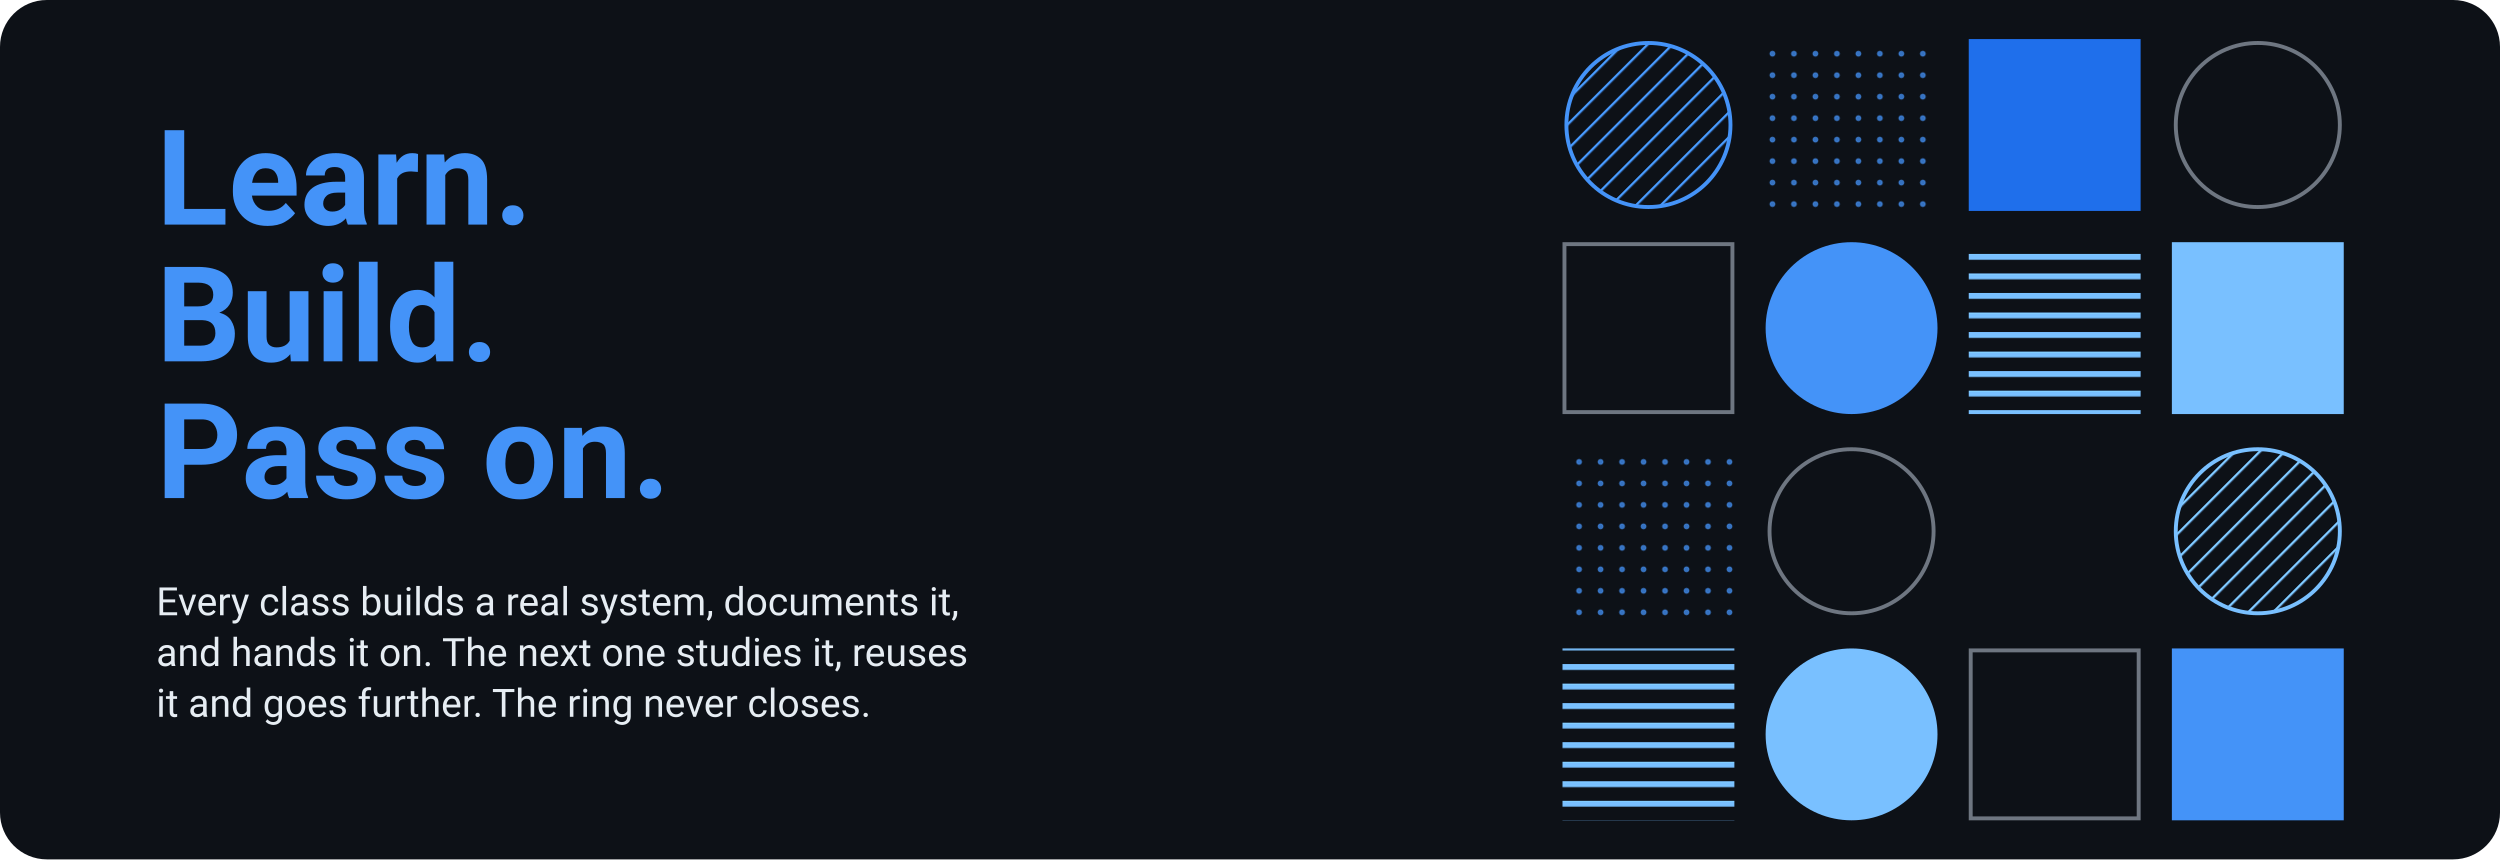
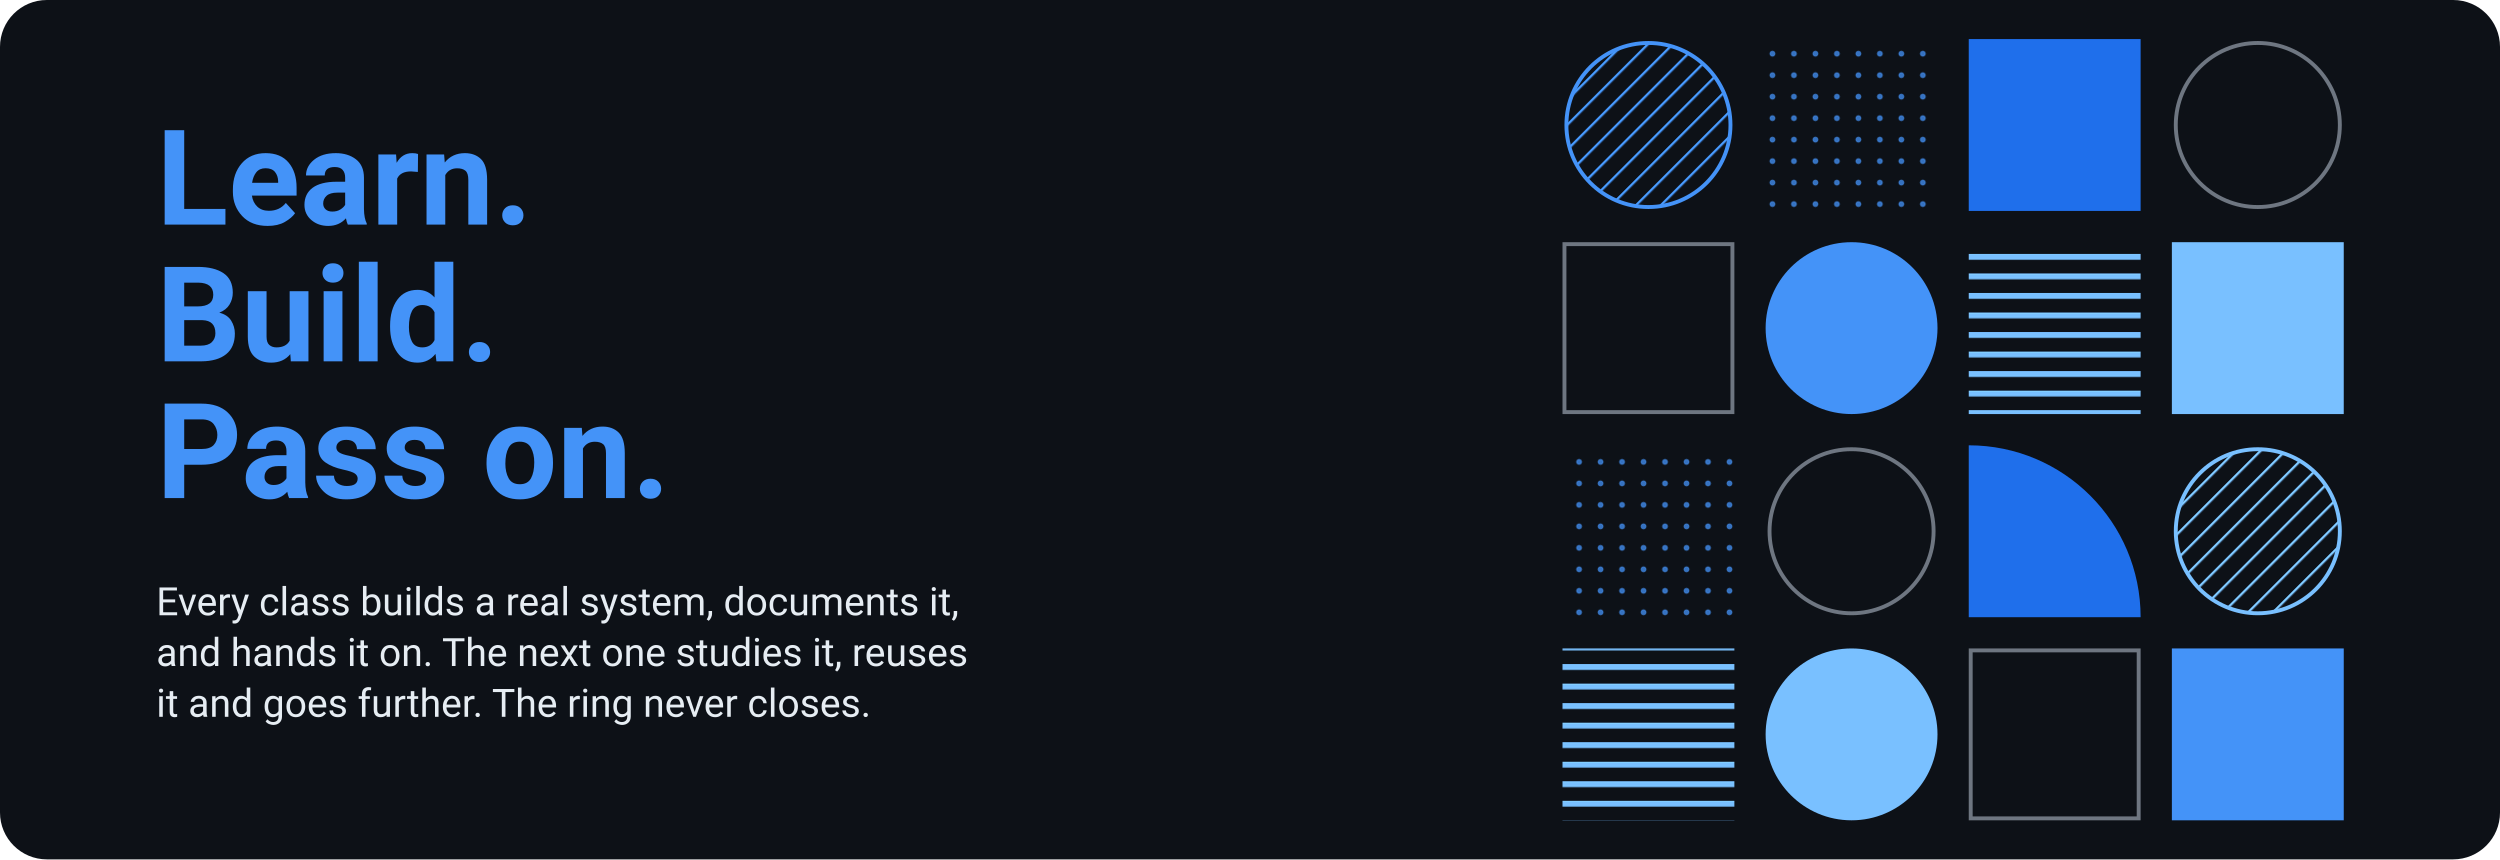
<svg xmlns="http://www.w3.org/2000/svg" width="1280" height="440" viewBox="0 0 1280 440" role="img" aria-label="Learn. Build. Pass on.">
  <defs>
    <pattern id="hatchB" width="9" height="9" patternUnits="userSpaceOnUse" patternTransform="rotate(45)">
      <line x1="0" y1="0" x2="0" y2="9" stroke="#4493f8" stroke-width="2.5" />
    </pattern>
    <pattern id="hatchL" width="9" height="9" patternUnits="userSpaceOnUse" patternTransform="rotate(45)">
      <line x1="0" y1="0" x2="0" y2="9" stroke="#79c0ff" stroke-width="2.5" />
    </pattern>
    <pattern id="dots" width="11" height="11" patternUnits="userSpaceOnUse">
      <circle cx="5.5" cy="5.5" r="1.5" fill="#4493f8" fill-opacity="0.75" />
    </pattern>
    <pattern id="stripes" width="10" height="10" patternUnits="userSpaceOnUse">
      <rect width="10" height="3" fill="#79c0ff" />
    </pattern>
  </defs>
  <rect width="1280" height="440" rx="24" fill="#0d1117" />
  <g font-family="system-ui,-apple-system,'Segoe UI',Roboto,Helvetica,Arial,sans-serif">
    <text x="80" y="115" font-size="68" font-weight="700" fill="#4493f8">Learn.</text>
    <text x="80" y="185" font-size="68" font-weight="700" fill="#4493f8">Build.</text>
    <text x="80" y="255" font-size="68" font-weight="700" fill="#4493f8">Pass on.</text>
    <text x="80" y="315" font-size="20" fill="#e6edf3">Every class builds a real system, documents it,</text>
    <text x="80" y="341" font-size="20" fill="#e6edf3">and hands it on. The next one studies it, reuses</text>
    <text x="80" y="367" font-size="20" fill="#e6edf3">it and goes further. The ring never closes.</text>
  </g>
  <circle cx="844" cy="64" r="42" fill="url(#hatchB)" stroke="#4493f8" stroke-width="2" />
  <rect x="904" y="20" width="88" height="88" fill="url(#dots)" />
  <rect x="1008" y="20" width="88" height="88" fill="#1f6feb" />
  <circle cx="1156" cy="64" r="42" fill="none" stroke="#6e7681" stroke-width="2" />
  <rect x="801" y="125" width="86" height="86" fill="none" stroke="#6e7681" stroke-width="2" />
  <circle cx="948" cy="168" r="44" fill="#4493f8" />
  <rect x="1008" y="124" width="88" height="88" fill="url(#stripes)" />
  <rect x="1112" y="124" width="88" height="88" fill="#79c0ff" />
  <rect x="800" y="228" width="88" height="88" fill="url(#dots)" />
  <circle cx="948" cy="272" r="42" fill="none" stroke="#6e7681" stroke-width="2" />
  <circle cx="1156" cy="272" r="42" fill="url(#hatchL)" stroke="#79c0ff" stroke-width="2" />
  <rect x="800" y="332" width="88" height="88" fill="url(#stripes)" />
  <circle cx="948" cy="376" r="44" fill="#79c0ff" />
  <rect x="1009" y="333" width="86" height="86" fill="none" stroke="#6e7681" stroke-width="2" />
  <rect x="1112" y="332" width="88" height="88" fill="#4493f8" />
+   <path d="M1008 316L1008 228A88 88 0 0 1 1096 316Z" fill="#1f6feb" />
</svg>
